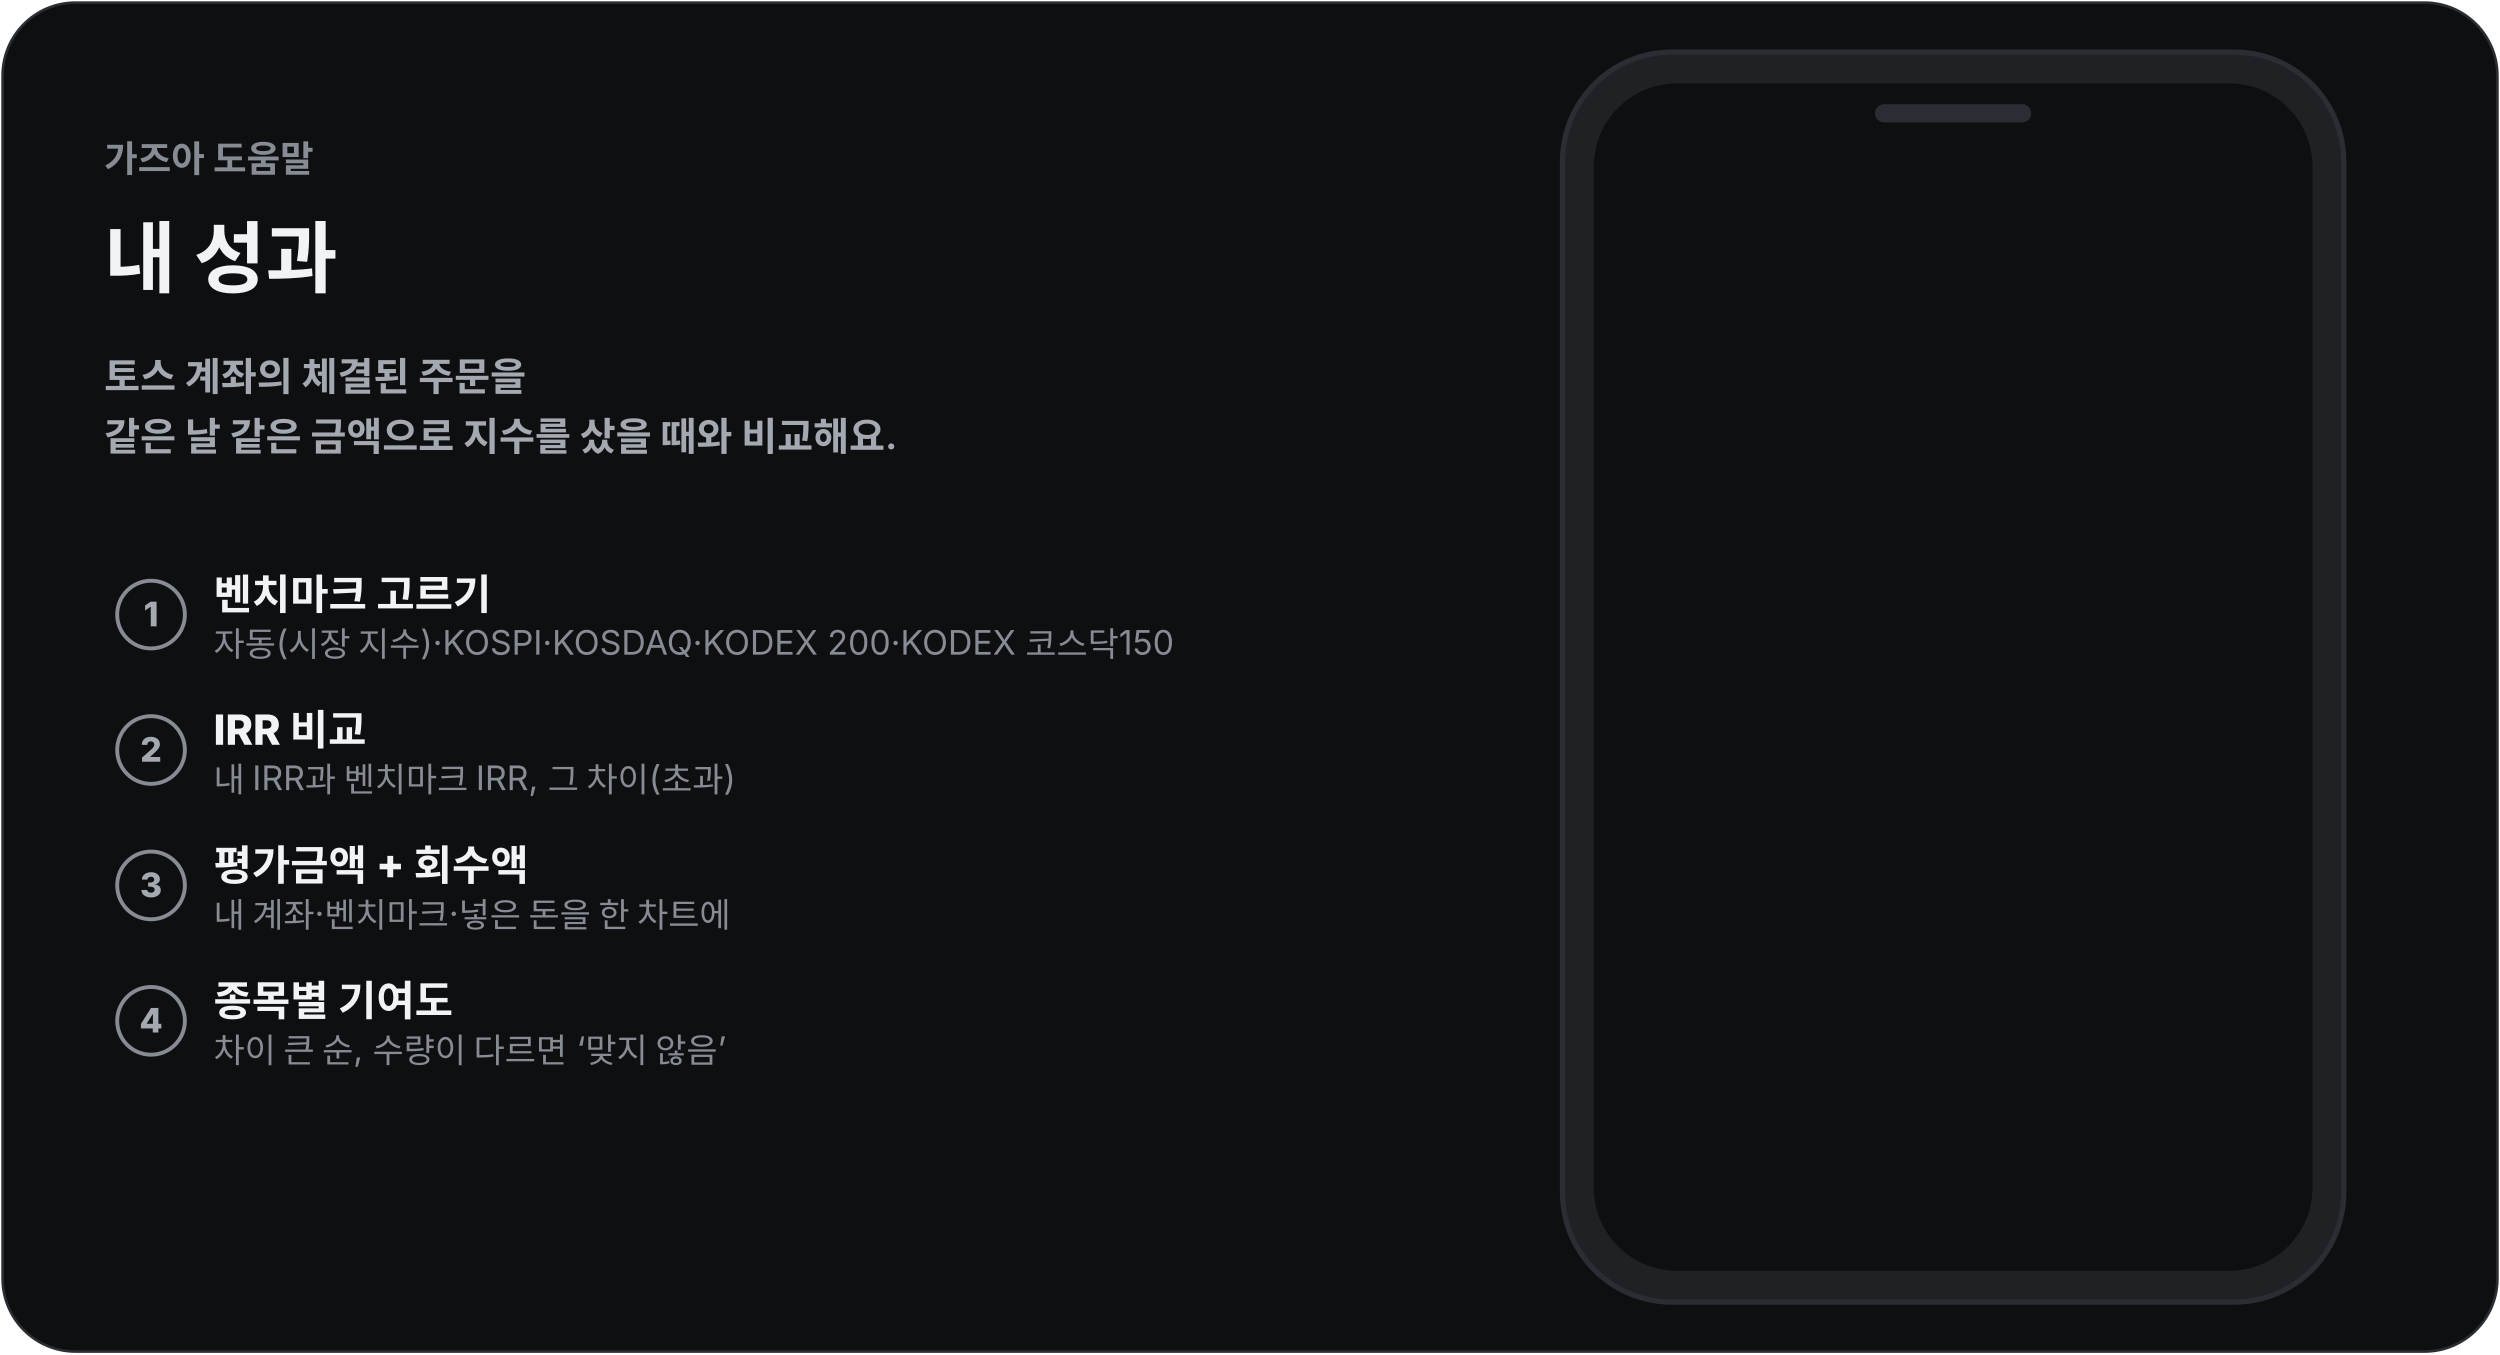
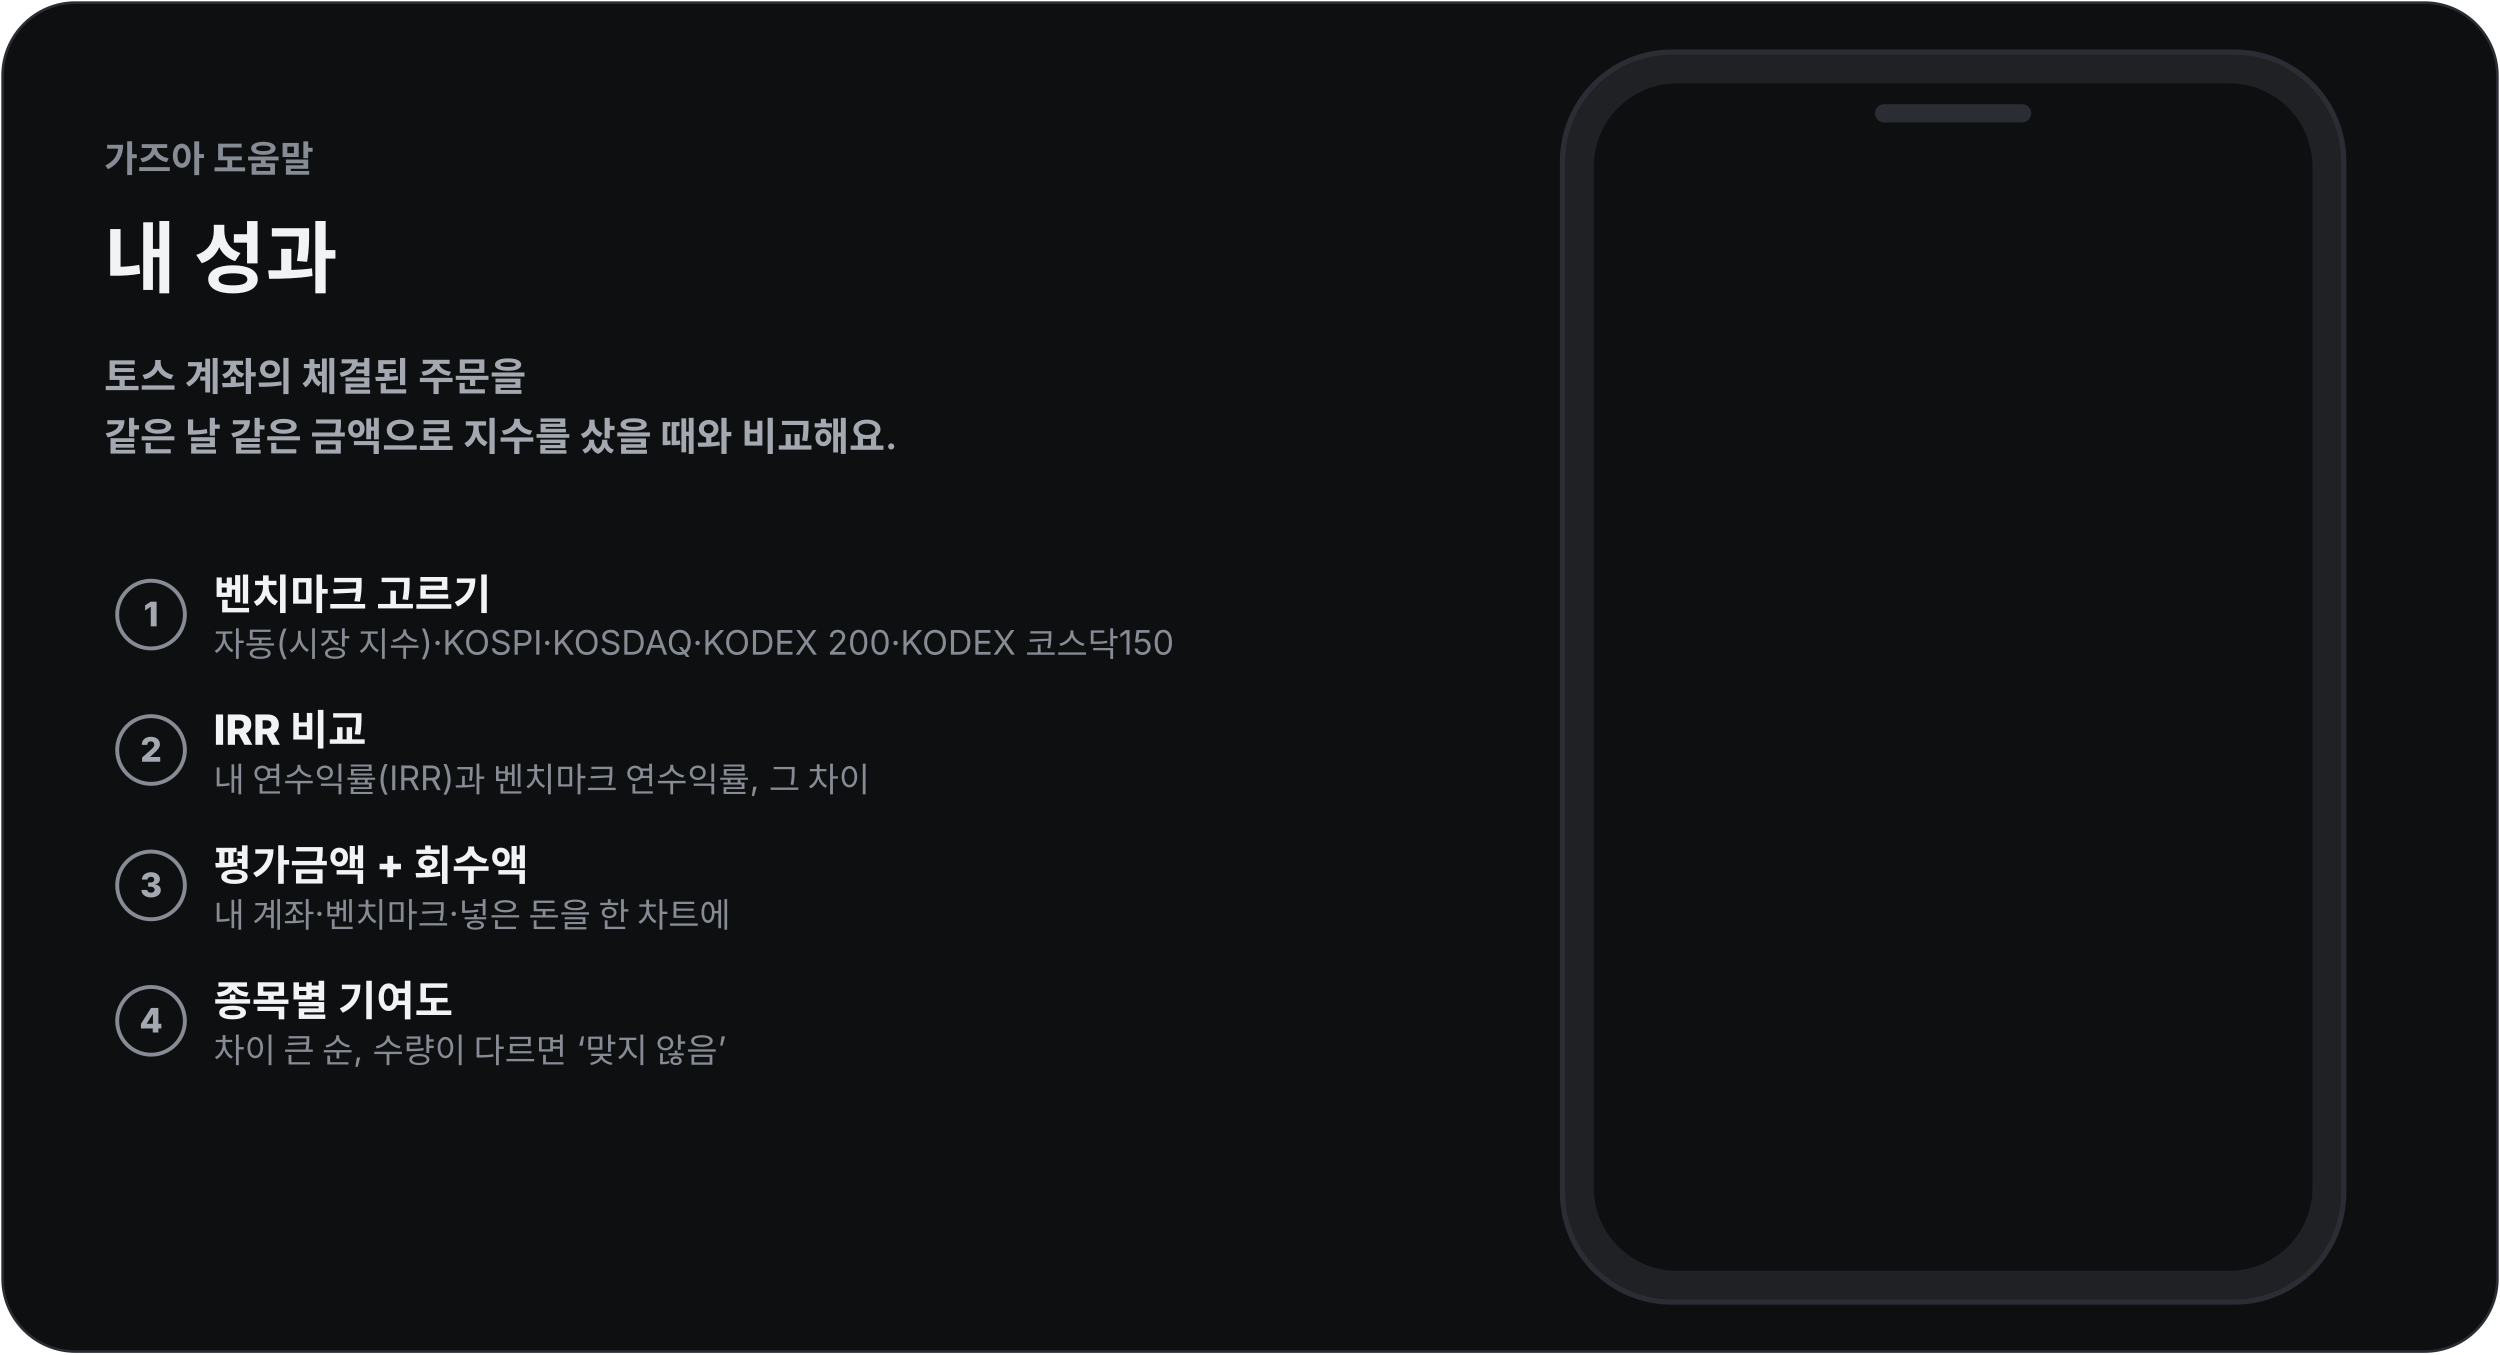
<svg xmlns="http://www.w3.org/2000/svg" width="960" height="520" viewBox="0 0 960 520" role="img" aria-labelledby="motion-title motion-desc">
  <style>
text{font-family:'Pretendard Variable', Pretendard, -apple-system, BlinkMacSystemFont, 'Apple SD Gothic Neo', 'Noto Sans KR', sans-serif}
.sc{opacity:0;animation:scene 15.2s linear infinite backwards}
.rise{transform-box:fill-box;animation:rise 15.2s cubic-bezier(.2,.8,.2,1) infinite backwards}
.pop{transform-box:fill-box;transform-origin:center;animation:pop 15.2s ease-out infinite backwards}
.draw{stroke-dasharray:1;stroke-dashoffset:1;animation:draw 15.2s ease-out infinite backwards}
.fade{opacity:0;animation:fade 15.2s linear infinite backwards}
.tap{transform-box:fill-box;transform-origin:center;opacity:0;animation:tap 15.2s ease-out infinite backwards}
@keyframes scene{0%{opacity:0}2.303%{opacity:1}22.697%{opacity:1}25.000%{opacity:0}100%{opacity:0}}
@keyframes rise{0%{opacity:0;transform:translateY(14px)}2.961%{opacity:1;transform:none}100%{opacity:1;transform:none}}
@keyframes pop{0%{transform:scale(0)}1.974%{transform:scale(1.15)}2.961%{transform:scale(1)}100%{transform:scale(1)}}
@keyframes draw{0%{stroke-dashoffset:1}7.895%{stroke-dashoffset:0}100%{stroke-dashoffset:0}}
@keyframes fade{0%{opacity:0}1.974%{opacity:1}100%{opacity:1}}
@keyframes tap{0%{opacity:0;transform:scale(.4)}0.789%{opacity:1;transform:scale(1)}4.605%{opacity:0;transform:scale(1.9)}100%{opacity:0;transform:scale(1.9)}}
@media (prefers-reduced-motion:reduce){
*{animation:none!important}
.s0{opacity:1}
.rise,.fade{opacity:1;transform:none}
.pop{transform:none}
.draw{stroke-dasharray:none;stroke-dashoffset:0}
}</style>
  <rect x="1" y="1" width="958" height="518" rx="28" fill="#0e0f11" stroke="#2a2d33" />
  <text x="40" y="66" font-size="14" font-weight="700" fill="#868b94" text-anchor="start">가즈아 도움말</text>
  <text x="40" y="110" font-size="30" font-weight="800" fill="#f2f3f5" text-anchor="start">내 성과</text>
  <text x="40" y="150" font-size="15" font-weight="600" fill="#a4a8b0" text-anchor="start">토스 계좌의 체결된 주문을</text>
  <text x="40" y="173" font-size="15" font-weight="600" fill="#a4a8b0" text-anchor="start">같은 날 같은 금액으로 지수를 샀을 때와 비교해요.</text>
  <g>
    <rect class="sc s0" style="animation-delay:0.00s" x="32" y="213" width="540" height="48" rx="14" fill="rgba(160, 147, 255, 0.14)" />
    <circle cx="58" cy="236" r="13" fill="none" stroke="#868b94" stroke-width="1.5" />
    <text x="58" y="240.5" font-size="13" font-weight="800" fill="#a4a8b0" text-anchor="middle">1</text>
    <g class="sc s0" style="animation-delay:0.00s">
      <circle cx="58" cy="236" r="13" fill="#a093ff" />
      <text x="58" y="240.5" font-size="13" font-weight="800" fill="#0e0f11" text-anchor="middle">1</text>
    </g>
    <text x="82" y="234" font-size="16" font-weight="800" fill="#f2f3f5" text-anchor="start">벤치마크 고르기</text>
    <text x="82" y="252" font-size="13" font-weight="400" fill="#868b94" text-anchor="start">자동(시장 지수)·KOSPI·KOSDAQ·KODEX 200·KODEX 코스닥150</text>
  </g>
  <g>
    <rect class="sc s1" style="animation-delay:3.80s" x="32" y="265" width="540" height="48" rx="14" fill="rgba(160, 147, 255, 0.14)" />
    <circle cx="58" cy="288" r="13" fill="none" stroke="#868b94" stroke-width="1.5" />
    <text x="58" y="292.5" font-size="13" font-weight="800" fill="#a4a8b0" text-anchor="middle">2</text>
    <g class="sc s1" style="animation-delay:3.80s">
      <circle cx="58" cy="288" r="13" fill="#a093ff" />
      <text x="58" y="292.5" font-size="13" font-weight="800" fill="#0e0f11" text-anchor="middle">2</text>
    </g>
    <text x="82" y="286" font-size="16" font-weight="800" fill="#f2f3f5" text-anchor="start">IRR 비교</text>
-     <text x="82" y="304" font-size="13" font-weight="400" fill="#868b94" text-anchor="start">내 IRR과 벤치마크 IRR, 그 차이(초과)</text>
+     <text x="82" y="304" font-size="13" font-weight="400" fill="#868b94" text-anchor="start">내 연수익률(IRR)과 벤치마크 연수익률, 그 차이</text>
  </g>
  <g>
    <rect class="sc s2" style="animation-delay:7.60s" x="32" y="317" width="540" height="48" rx="14" fill="rgba(160, 147, 255, 0.14)" />
    <circle cx="58" cy="340" r="13" fill="none" stroke="#868b94" stroke-width="1.5" />
    <text x="58" y="344.5" font-size="13" font-weight="800" fill="#a4a8b0" text-anchor="middle">3</text>
    <g class="sc s2" style="animation-delay:7.60s">
      <circle cx="58" cy="340" r="13" fill="#a093ff" />
      <text x="58" y="344.5" font-size="13" font-weight="800" fill="#0e0f11" text-anchor="middle">3</text>
    </g>
    <text x="82" y="338" font-size="16" font-weight="800" fill="#f2f3f5" text-anchor="start">평가금액 + 회수액</text>
    <text x="82" y="356" font-size="13" font-weight="400" fill="#868b94" text-anchor="start">내 계좌·벤치마크·넣은 돈을 한 차트에</text>
  </g>
  <g>
    <rect class="sc s3" style="animation-delay:11.40s" x="32" y="369" width="540" height="48" rx="14" fill="rgba(160, 147, 255, 0.14)" />
    <circle cx="58" cy="392" r="13" fill="none" stroke="#868b94" stroke-width="1.5" />
    <text x="58" y="396.5" font-size="13" font-weight="800" fill="#a4a8b0" text-anchor="middle">4</text>
    <g class="sc s3" style="animation-delay:11.40s">
      <circle cx="58" cy="392" r="13" fill="#a093ff" />
      <text x="58" y="396.5" font-size="13" font-weight="800" fill="#0e0f11" text-anchor="middle">4</text>
    </g>
    <text x="82" y="390" font-size="16" font-weight="800" fill="#f2f3f5" text-anchor="start">종목별 기여도</text>
    <text x="82" y="408" font-size="13" font-weight="400" fill="#868b94" text-anchor="start">차이 큰 순, 수량이 다르면 ‘맞지 않음’</text>
  </g>
  <rect x="600" y="20" width="300" height="480" rx="42" fill="#1f2125" stroke="#2a2d33" stroke-width="2" />
  <rect x="612" y="32" width="276" height="456" rx="32" fill="#0e0f11" />
  <rect x="720" y="40" width="60" height="7" rx="3.5" fill="#2a2d33" />
  <clipPath id="screen">
    <rect x="612" y="32" width="276" height="456" rx="32" />
  </clipPath>
  <g clip-path="url(#screen)">
    <g class="sc s0" style="animation-delay:0.00s">
      <text x="628" y="78" font-size="20" font-weight="600" fill="#a4a8b0" text-anchor="start">‹</text>
      <text x="646" y="78" font-size="17" font-weight="800" fill="#f2f3f5" text-anchor="start">내 성과</text>
      <rect x="778" y="56" width="32" height="32" rx="10" fill="#1f2125" />
      <rect x="786" y="66" width="16" height="12" rx="3" fill="none" stroke="#f2f3f5" stroke-width="1.6" />
      <path d="M791 66 v-2.5 h6 v2.5 M789 74 l3 -3 2 2 3 -3" fill="none" stroke="#f2f3f5" stroke-width="1.6" stroke-linejoin="round" />
      <path d="M824 64 v16 h16 M827 75 l4 -5 3 3 5 -6" fill="none" stroke="#f2f3f5" stroke-width="1.6" stroke-linejoin="round" stroke-linecap="round" />
      <circle cx="870" cy="72" r="3" fill="none" stroke="#f2f3f5" stroke-width="1.6" />
      <circle cx="870" cy="72" r="7.5" fill="none" stroke="#f2f3f5" stroke-width="1.6" stroke-dasharray="3.2 2.7" />
      <g class="rise" style="animation-delay:0.10s">
        <text x="626" y="106" font-size="11" font-weight="700" fill="#868b94" text-anchor="start">벤치마크</text>
        <text x="758" y="106" font-size="11" font-weight="700" fill="#868b94" text-anchor="start">기간</text>
        <rect x="626" y="114" width="124" height="34" rx="10" fill="#17181b" stroke="#2a2d33" />
        <text x="638" y="136" font-size="12.5" font-weight="600" fill="#f2f3f5" text-anchor="start">자동(시장 지수)</text>
        <text x="738" y="136" font-size="13" font-weight="400" fill="#a4a8b0" text-anchor="end">⌄</text>
        <rect x="758" y="114" width="116" height="34" rx="10" fill="#17181b" stroke="#2a2d33" />
        <text x="770" y="136" font-size="12.5" font-weight="600" fill="#f2f3f5" text-anchor="start">전체</text>
        <text x="862" y="136" font-size="13" font-weight="400" fill="#a4a8b0" text-anchor="end">⌄</text>
      </g>
      <g class="rise" style="animation-delay:0.40s">
        <rect x="626" y="154" width="180" height="168" rx="12" fill="#17181b" stroke="#2a2d33" />
        <text x="640" y="178" font-size="12.5" font-weight="500" fill="#f2f3f5" text-anchor="start">자동(시장 지수)</text>
        <text x="640" y="210" font-size="12.5" font-weight="500" fill="#f2f3f5" text-anchor="start">KOSPI</text>
        <text x="640" y="242" font-size="12.5" font-weight="500" fill="#f2f3f5" text-anchor="start">KOSDAQ</text>
        <rect x="630" y="254" width="172" height="30" rx="8" fill="rgba(160, 147, 255, 0.14)" />
        <text x="640" y="274" font-size="12.5" font-weight="800" fill="#a093ff" text-anchor="start">KODEX 200</text>
        <text x="640" y="306" font-size="12.5" font-weight="500" fill="#f2f3f5" text-anchor="start">KODEX 코스닥150</text>
      </g>
      <circle class="tap" style="animation-delay:0.20s" cx="686" cy="131" r="16" fill="#f2f3f5" fill-opacity=".22" stroke="#f2f3f5" stroke-opacity=".5" stroke-width="2" />
      <circle class="tap" style="animation-delay:2.20s" cx="686" cy="269" r="16" fill="#f2f3f5" fill-opacity=".22" stroke="#f2f3f5" stroke-opacity=".5" stroke-width="2" />
    </g>
    <g class="sc s1" style="animation-delay:3.80s">
      <text x="628" y="78" font-size="20" font-weight="600" fill="#a4a8b0" text-anchor="start">‹</text>
      <text x="646" y="78" font-size="17" font-weight="800" fill="#f2f3f5" text-anchor="start">내 성과</text>
      <rect x="778" y="56" width="32" height="32" rx="10" fill="#1f2125" />
      <rect x="786" y="66" width="16" height="12" rx="3" fill="none" stroke="#f2f3f5" stroke-width="1.6" />
      <path d="M791 66 v-2.5 h6 v2.5 M789 74 l3 -3 2 2 3 -3" fill="none" stroke="#f2f3f5" stroke-width="1.6" stroke-linejoin="round" />
      <path d="M824 64 v16 h16 M827 75 l4 -5 3 3 5 -6" fill="none" stroke="#f2f3f5" stroke-width="1.6" stroke-linejoin="round" stroke-linecap="round" />
      <circle cx="870" cy="72" r="3" fill="none" stroke="#f2f3f5" stroke-width="1.6" />
      <circle cx="870" cy="72" r="7.5" fill="none" stroke="#f2f3f5" stroke-width="1.6" stroke-dasharray="3.2 2.7" />
      <g class="rise" style="animation-delay:3.85s">
        <rect x="626" y="114" width="124" height="34" rx="10" fill="#17181b" stroke="#2a2d33" />
        <text x="638" y="136" font-size="12.5" font-weight="600" fill="#f2f3f5" text-anchor="start">KODEX 200</text>
        <text x="738" y="136" font-size="13" font-weight="400" fill="#a4a8b0" text-anchor="end">⌄</text>
        <rect x="758" y="114" width="116" height="34" rx="10" fill="#17181b" stroke="#2a2d33" />
        <text x="770" y="136" font-size="12.5" font-weight="600" fill="#f2f3f5" text-anchor="start">전체</text>
        <text x="862" y="136" font-size="13" font-weight="400" fill="#a4a8b0" text-anchor="end">⌄</text>
      </g>
      <g class="rise" style="animation-delay:3.95s">
        <rect x="626" y="160" width="73" height="15" rx="4" fill="rgba(160, 147, 255, 0.14)" />
        <text x="662.5" y="171" font-size="9.5" font-weight="800" fill="#a093ff" text-anchor="middle">데모 계좌예요</text>
        <text x="704" y="171" font-size="10.5" font-weight="400" fill="#868b94" text-anchor="start">2025.02.13 ~ 2026.10.23</text>
      </g>
      <g class="rise" style="animation-delay:4.10s">
        <rect x="626" y="184" width="80" height="76" rx="14" fill="#17181b" stroke="#2a2d33" />
        <text x="636" y="202" font-size="10.5" font-weight="400" fill="#868b94" text-anchor="start">내 IRR</text>
        <text x="636" y="226" font-size="18" font-weight="800" fill="#4c8dff" text-anchor="start">−4.2%</text>
        <text x="636" y="243" font-size="10" font-weight="400" fill="#868b94" text-anchor="start">−205,565원</text>
      </g>
      <g class="rise" style="animation-delay:4.25s">
        <rect x="710" y="184" width="80" height="76" rx="14" fill="#17181b" stroke="#2a2d33" />
        <text x="720" y="202" font-size="10.5" font-weight="400" fill="#868b94" text-anchor="start">KODEX 200</text>
        <text x="720" y="226" font-size="18" font-weight="800" fill="#4c8dff" text-anchor="start">−13.3%</text>
        <text x="720" y="243" font-size="10" font-weight="400" fill="#868b94" text-anchor="start">−646,387원</text>
      </g>
      <g class="rise" style="animation-delay:4.40s">
        <rect x="794" y="184" width="80" height="76" rx="14" fill="#17181b" stroke="#2a2d33" />
        <text x="804" y="202" font-size="10.5" font-weight="400" fill="#868b94" text-anchor="start">초과</text>
        <text x="804" y="226" font-size="18" font-weight="800" fill="#ff5a5f" text-anchor="start">+9.1%p</text>
        <text x="804" y="243" font-size="10" font-weight="400" fill="#868b94" text-anchor="start">+440,822원</text>
      </g>
      <g class="rise" style="animation-delay:4.70s">
        <rect x="626" y="278" width="248" height="110" rx="14" fill="#17181b" stroke="#2a2d33" />
        <text x="638" y="302" font-size="11.5" font-weight="400" fill="#a4a8b0" text-anchor="start">IRR은 넣은 돈의 시점과 크기를</text>
        <text x="638" y="320" font-size="11.5" font-weight="400" fill="#a4a8b0" text-anchor="start">함께 본 연 수익률(금액가중)이에요.</text>
        <text x="638" y="346" font-size="11.5" font-weight="400" fill="#a4a8b0" text-anchor="start">같은 날 같은 금액으로 벤치마크를</text>
        <text x="638" y="364" font-size="11.5" font-weight="400" fill="#a4a8b0" text-anchor="start">샀다고 치고 똑같이 계산해요.</text>
      </g>
    </g>
    <g class="sc s2" style="animation-delay:7.60s">
      <text x="628" y="78" font-size="20" font-weight="600" fill="#a4a8b0" text-anchor="start">‹</text>
      <text x="646" y="78" font-size="17" font-weight="800" fill="#f2f3f5" text-anchor="start">내 성과</text>
      <rect x="778" y="56" width="32" height="32" rx="10" fill="#1f2125" />
      <rect x="786" y="66" width="16" height="12" rx="3" fill="none" stroke="#f2f3f5" stroke-width="1.6" />
      <path d="M791 66 v-2.5 h6 v2.5 M789 74 l3 -3 2 2 3 -3" fill="none" stroke="#f2f3f5" stroke-width="1.6" stroke-linejoin="round" />
      <path d="M824 64 v16 h16 M827 75 l4 -5 3 3 5 -6" fill="none" stroke="#f2f3f5" stroke-width="1.6" stroke-linejoin="round" stroke-linecap="round" />
      <circle cx="870" cy="72" r="3" fill="none" stroke="#f2f3f5" stroke-width="1.6" />
      <circle cx="870" cy="72" r="7.5" fill="none" stroke="#f2f3f5" stroke-width="1.6" stroke-dasharray="3.2 2.7" />
      <g class="rise" style="animation-delay:7.70s">
        <text x="626" y="112" font-size="14" font-weight="800" fill="#f2f3f5" text-anchor="start">평가금액 + 회수액</text>
      </g>
      <g class="rise" style="animation-delay:7.80s">
        <text x="626" y="134" font-size="10.5" font-weight="400" fill="#868b94" text-anchor="start">2026.10.23</text>
        <path d="M626 148 h14" stroke="#a093ff" stroke-width="2.5" />
        <text x="644" y="152" font-size="10" font-weight="400" fill="#a4a8b0" text-anchor="start">내 계좌 515만</text>
        <path d="M722 148 h14" stroke="#868b94" stroke-width="2.5" />
        <text x="740" y="152" font-size="10" font-weight="400" fill="#a4a8b0" text-anchor="start">KODEX 200 471만</text>
        <path d="M626 164 h14" stroke="#a4a8b0" stroke-width="2.5" stroke-dasharray="3 3" />
        <text x="644" y="168" font-size="10" font-weight="400" fill="#a4a8b0" text-anchor="start">넣은 돈 536만</text>
      </g>
      <path d="M626 232.0 H844" stroke="#2a2d33" stroke-width="1" />
      <path d="M626 282.0 H844" stroke="#2a2d33" stroke-width="1" />
      <path d="M626 332.0 H844" stroke="#2a2d33" stroke-width="1" />
      <path class="fade" style="animation-delay:8.10s" d="M626.0 367.0 L629.2 367.0 L632.3 367.0 L635.5 367.0 L638.6 367.0 L641.8 367.0 L645.0 367.0 L648.1 367.0 L651.3 367.0 L654.4 367.0 L657.6 367.0 L660.8 367.0 L663.9 332.0 L667.1 332.0 L670.2 332.0 L673.4 332.0 L676.6 332.0 L679.7 332.0 L682.9 332.0 L686.0 332.0 L689.2 332.0 L692.3 332.0 L695.5 332.0 L698.7 332.0 L701.8 297.0 L705.0 297.0 L708.1 297.0 L711.3 297.0 L714.5 297.0 L717.6 297.0 L720.8 297.0 L723.9 297.0 L727.1 297.0 L730.3 297.0 L733.4 297.0 L736.6 297.0 L739.7 262.0 L742.9 262.0 L746.1 262.0 L749.2 262.0 L752.4 262.0 L755.5 262.0 L758.7 262.0 L761.9 262.0 L765.0 262.0 L768.2 262.0 L771.3 262.0 L774.5 262.0 L777.7 227.0 L780.8 227.0 L784.0 227.0 L787.1 227.0 L790.3 227.0 L793.4 227.0 L796.6 227.0 L799.8 227.0 L802.9 227.0 L806.1 227.0 L809.2 227.0 L812.4 227.0 L815.6 192.0 L818.7 192.0 L821.9 192.0 L825.0 192.0 L828.2 192.0 L831.4 192.0 L834.5 192.0 L837.7 192.0 L840.8 192.0 L844.0 192.0" fill="none" stroke="#a4a8b0" stroke-width="1.4" stroke-linejoin="round" stroke-linecap="round" stroke-dasharray="3 3" />
      <path class="draw" style="animation-delay:8.10s" pathLength="1" d="M626.0 375.8 L629.2 374.6 L632.3 376.7 L635.5 377.4 L638.6 377.5 L641.8 375.8 L645.0 377.3 L648.1 377.8 L651.3 379.0 L654.4 382.0 L657.6 380.4 L660.8 380.8 L663.9 344.6 L667.1 341.9 L670.2 342.9 L673.4 342.4 L676.6 344.8 L679.7 342.2 L682.9 340.5 L686.0 341.1 L689.2 342.8 L692.3 345.4 L695.5 345.4 L698.7 348.1 L701.8 314.9 L705.0 313.9 L708.1 311.5 L711.3 310.7 L714.5 310.2 L717.6 311.1 L720.8 312.5 L723.9 311.0 L727.1 310.1 L730.3 312.5 L733.4 314.0 L736.6 316.2 L739.7 279.3 L742.9 278.1 L746.1 277.9 L749.2 275.8 L752.4 275.9 L755.5 275.4 L758.7 275.0 L761.9 275.8 L765.0 278.3 L768.2 277.1 L771.3 276.8 L774.5 278.4 L777.7 244.5 L780.8 246.3 L784.0 244.5 L787.1 247.1 L790.3 246.9 L793.4 248.0 L796.6 246.0 L799.8 248.2 L802.9 250.0 L806.1 248.4 L809.2 250.3 L812.4 250.4 L815.6 216.7 L818.7 214.6 L821.9 212.5 L825.0 215.5 L828.2 217.2 L831.4 216.6 L834.5 216.0 L837.7 214.4 L840.8 215.1 L844.0 215.1" fill="none" stroke="#868b94" stroke-width="1.6" stroke-linejoin="round" stroke-linecap="round" />
      <path class="draw" style="animation-delay:8.10s" pathLength="1" d="M626.0 375.8 L629.2 373.3 L632.3 375.1 L635.5 375.4 L638.6 372.4 L641.8 373.2 L645.0 374.6 L648.1 375.2 L651.3 376.4 L654.4 376.2 L657.6 373.9 L660.8 375.9 L663.9 340.2 L667.1 341.8 L670.2 340.2 L673.4 337.2 L676.6 335.2 L679.7 336.3 L682.9 336.6 L686.0 336.1 L689.2 338.4 L692.3 335.6 L695.5 335.7 L698.7 333.8 L701.8 296.9 L705.0 298.6 L708.1 297.9 L711.3 297.6 L714.5 297.0 L717.6 297.1 L720.8 299.1 L723.9 298.9 L727.1 300.2 L730.3 297.2 L733.4 297.5 L736.6 300.0 L739.7 266.1 L742.9 262.8 L746.1 265.1 L749.2 265.1 L752.4 266.1 L755.5 265.2 L758.7 265.2 L761.9 264.6 L765.0 267.0 L768.2 265.8 L771.3 263.3 L774.5 264.6 L777.7 227.3 L780.8 225.1 L784.0 223.6 L787.1 225.7 L790.3 223.7 L793.4 222.7 L796.6 222.7 L799.8 222.0 L802.9 219.8 L806.1 216.9 L809.2 216.1 L812.4 215.1 L815.6 182.0 L818.7 182.1 L821.9 183.2 L825.0 184.9 L828.2 184.5 L831.4 185.9 L834.5 187.3 L837.7 187.3 L840.8 189.2 L844.0 189.4" fill="none" stroke="#a093ff" stroke-width="2.4" stroke-linejoin="round" stroke-linecap="round" />
      <g class="rise" style="animation-delay:9.40s">
        <text x="626" y="406" font-size="12" font-weight="700" fill="#a4a8b0" text-anchor="start">표 보기</text>
      </g>
    </g>
    <g class="sc s3" style="animation-delay:11.40s">
      <text x="628" y="78" font-size="20" font-weight="600" fill="#a4a8b0" text-anchor="start">‹</text>
      <text x="646" y="78" font-size="17" font-weight="800" fill="#f2f3f5" text-anchor="start">내 성과</text>
      <rect x="778" y="56" width="32" height="32" rx="10" fill="#1f2125" />
      <rect x="786" y="66" width="16" height="12" rx="3" fill="none" stroke="#f2f3f5" stroke-width="1.6" />
      <path d="M791 66 v-2.5 h6 v2.5 M789 74 l3 -3 2 2 3 -3" fill="none" stroke="#f2f3f5" stroke-width="1.6" stroke-linejoin="round" />
      <path d="M824 64 v16 h16 M827 75 l4 -5 3 3 5 -6" fill="none" stroke="#f2f3f5" stroke-width="1.6" stroke-linejoin="round" stroke-linecap="round" />
      <circle cx="870" cy="72" r="3" fill="none" stroke="#f2f3f5" stroke-width="1.6" />
      <circle cx="870" cy="72" r="7.5" fill="none" stroke="#f2f3f5" stroke-width="1.6" stroke-dasharray="3.2 2.7" />
      <g class="rise" style="animation-delay:11.50s">
        <text x="626" y="112" font-size="14" font-weight="800" fill="#f2f3f5" text-anchor="start">종목별 기여도</text>
      </g>
      <g class="rise" style="animation-delay:11.55s">
        <text x="626" y="138" font-size="11" font-weight="700" fill="#868b94" text-anchor="start">종목</text>
        <text x="804" y="138" font-size="11" font-weight="700" fill="#868b94" text-anchor="start">차이</text>
        <text x="874" y="138" font-size="11" font-weight="700" fill="#868b94" text-anchor="end">수량</text>
      </g>
      <g class="rise" style="animation-delay:11.70s">
        <path d="M626 146 H874" stroke="#2a2d33" />
        <text x="626" y="164" font-size="13" font-weight="700" fill="#f2f3f5" text-anchor="start">DB하이텍</text>
        <text x="824" y="164" font-size="12" font-weight="800" fill="#ff5a5f" text-anchor="end">+160,097원</text>
        <text x="874" y="164" font-size="11" font-weight="500" fill="#868b94" text-anchor="end">맞음</text>
      </g>
      <g class="rise" style="animation-delay:11.82s">
        <path d="M626 182 H874" stroke="#2a2d33" />
        <text x="626" y="200" font-size="13" font-weight="700" fill="#f2f3f5" text-anchor="start">SK하이닉스</text>
        <text x="824" y="200" font-size="12" font-weight="800" fill="#ff5a5f" text-anchor="end">+108,248원</text>
        <text x="874" y="200" font-size="11" font-weight="500" fill="#868b94" text-anchor="end">맞음</text>
      </g>
      <g class="rise" style="animation-delay:11.94s">
        <path d="M626 218 H874" stroke="#2a2d33" />
        <text x="626" y="236" font-size="13" font-weight="700" fill="#f2f3f5" text-anchor="start">삼성전자</text>
        <text x="824" y="236" font-size="12" font-weight="800" fill="#ff5a5f" text-anchor="end">+97,089원</text>
        <text x="874" y="236" font-size="11" font-weight="500" fill="#868b94" text-anchor="end">맞음</text>
      </g>
      <g class="rise" style="animation-delay:12.06s">
        <path d="M626 254 H874" stroke="#2a2d33" />
        <text x="626" y="272" font-size="13" font-weight="700" fill="#f2f3f5" text-anchor="start">한미반도체</text>
        <text x="824" y="272" font-size="12" font-weight="800" fill="#ff5a5f" text-anchor="end">+75,388원</text>
        <text x="874" y="272" font-size="11" font-weight="800" fill="#fab219" text-anchor="end">맞지 않음</text>
      </g>
      <g class="rise" style="animation-delay:12.40s">
        <rect x="626" y="316" width="248" height="70" rx="14" fill="#1f2125" stroke="#2a2d33" />
        <text x="638" y="338" font-size="11.5" font-weight="800" fill="#fab219" text-anchor="start">수량이 맞지 않는 종목</text>
        <text x="638" y="356" font-size="11" font-weight="400" fill="#a4a8b0" text-anchor="start">한미반도체: 주문 합계 7주, 보유 8주</text>
        <text x="638" y="373" font-size="10.5" font-weight="400" fill="#868b94" text-anchor="start">입고했거나 시간외 종가로 샀을 수 있어요</text>
      </g>
    </g>
  </g>
</svg>
